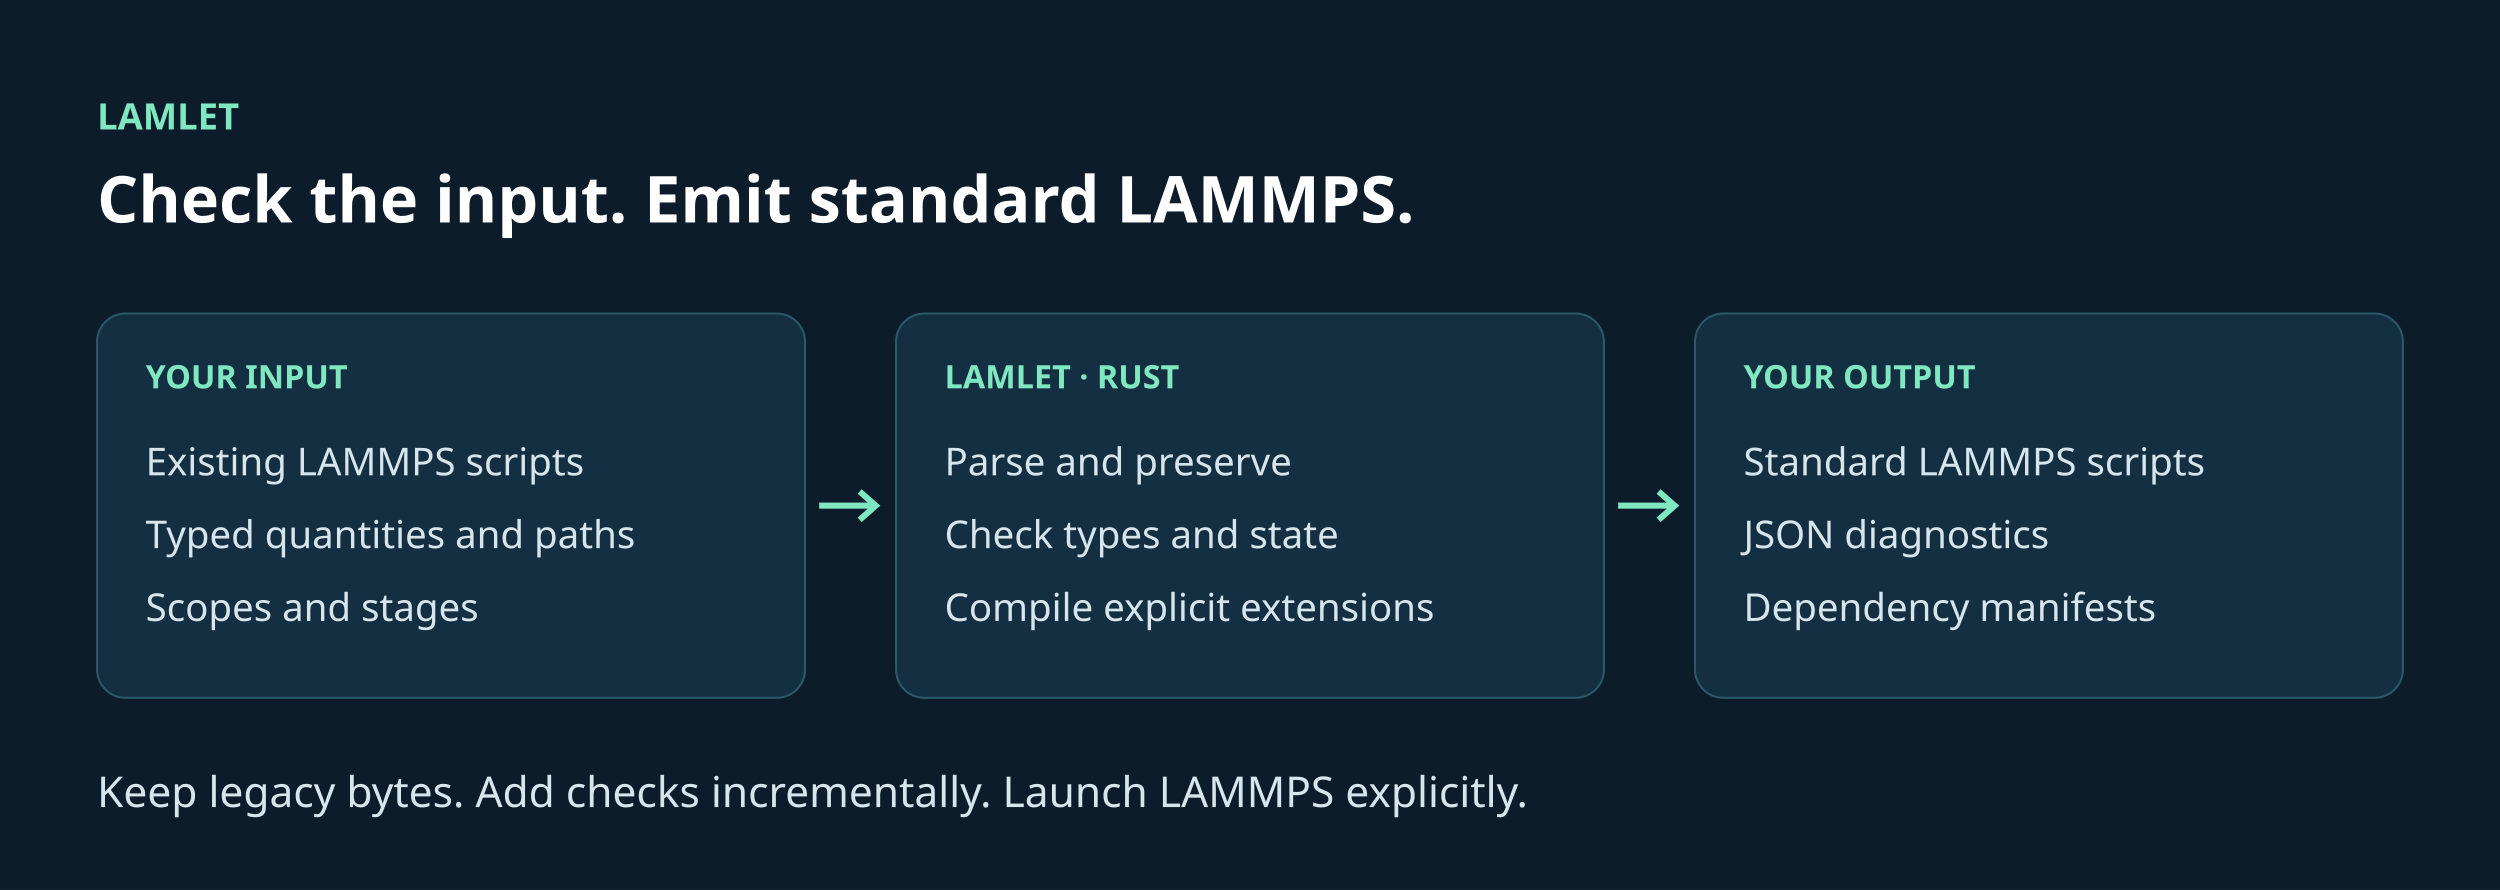
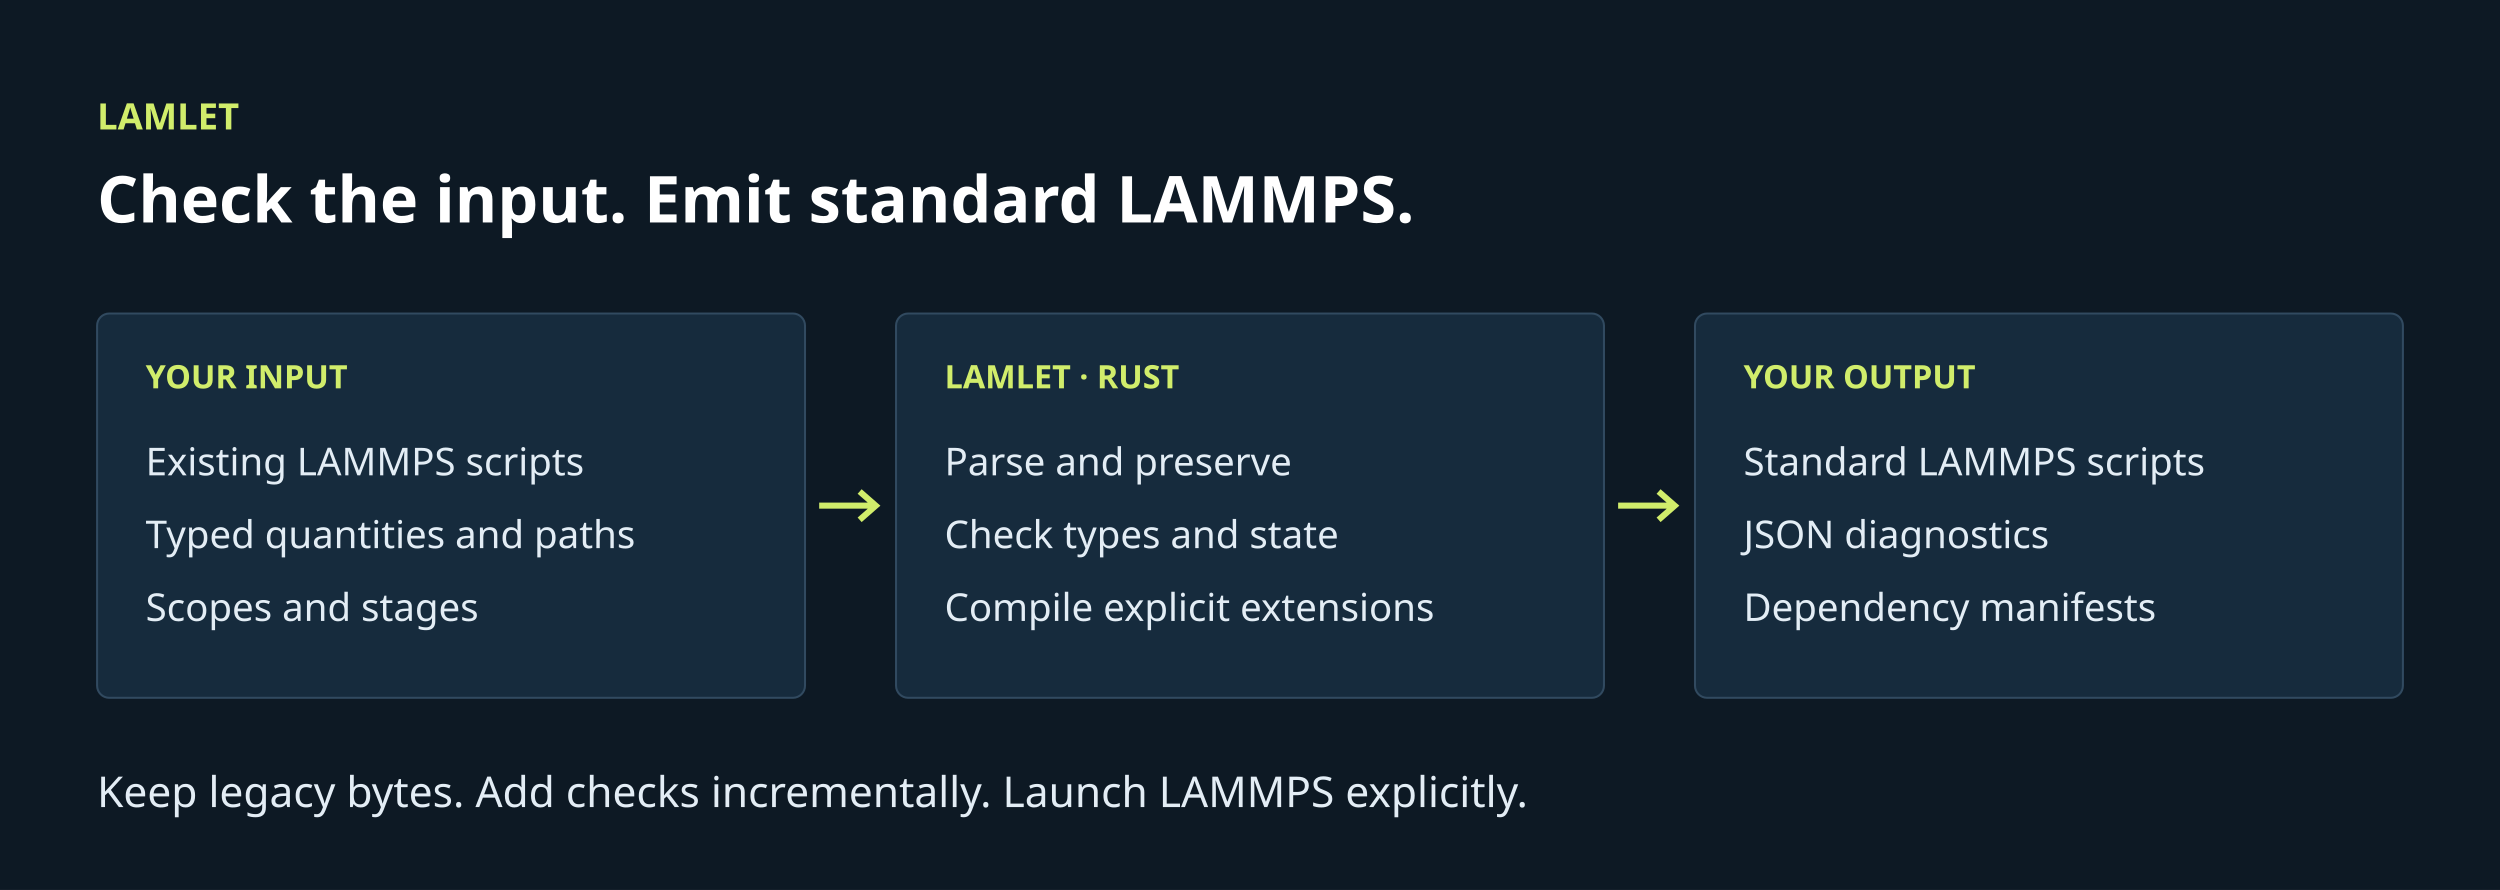
<svg xmlns="http://www.w3.org/2000/svg" width="1236" height="440" viewBox="0 0 1236 440">
-   <rect width="100%" height="100%" fill="#0c1c2b" />
-   <text x="48" y="64" font-size="18" fill="#80e8c0" font-family="sans-serif" font-weight="700">LAMLET</text>
+   <rect width="100%" height="100%" fill="#0d1924" />
+   <text x="48" y="64" font-size="18" fill="#d1ed6b" font-family="sans-serif" font-weight="700">LAMLET</text>
  <text x="48" y="110" font-size="32" fill="#ffffff" font-family="sans-serif" font-weight="700">Check the input. Emit standard LAMMPS.</text>
-   <rect x="48" y="155" width="350" height="190" rx="14" fill="#142f42" stroke="#2b5969" />
-   <text x="72" y="192" font-size="16" fill="#80e8c0" font-family="sans-serif" font-weight="700">YOUR INPUT</text>
-   <text x="72" y="235" font-size="19" fill="#d7e5ed" font-family="sans-serif" font-weight="400">Existing LAMMPS scripts</text>
-   <text x="72" y="271" font-size="19" fill="#d7e5ed" font-family="sans-serif" font-weight="400">Typed quantities and paths</text>
-   <text x="72" y="307" font-size="19" fill="#d7e5ed" font-family="sans-serif" font-weight="400">Scopes and stages</text>
-   <rect x="443" y="155" width="350" height="190" rx="14" fill="#142f42" stroke="#2b5969" />
-   <text x="467" y="192" font-size="16" fill="#80e8c0" font-family="sans-serif" font-weight="700">LAMLET · RUST</text>
-   <text x="467" y="235" font-size="19" fill="#d7e5ed" font-family="sans-serif" font-weight="400">Parse and preserve</text>
-   <text x="467" y="271" font-size="19" fill="#d7e5ed" font-family="sans-serif" font-weight="400">Check types and state</text>
-   <text x="467" y="307" font-size="19" fill="#d7e5ed" font-family="sans-serif" font-weight="400">Compile explicit extensions</text>
-   <rect x="838" y="155" width="350" height="190" rx="14" fill="#142f42" stroke="#2b5969" />
-   <text x="862" y="192" font-size="16" fill="#80e8c0" font-family="sans-serif" font-weight="700">YOUR OUTPUT</text>
-   <text x="862" y="235" font-size="19" fill="#d7e5ed" font-family="sans-serif" font-weight="400">Standard LAMMPS scripts</text>
-   <text x="862" y="271" font-size="19" fill="#d7e5ed" font-family="sans-serif" font-weight="400">JSON diagnostics</text>
-   <text x="862" y="307" font-size="19" fill="#d7e5ed" font-family="sans-serif" font-weight="400">Dependency manifests</text>
-   <path d="M405 250h28m-8-7 8 7-8 7" fill="none" stroke="#80e8c0" stroke-width="3" />
-   <path d="M800 250h28m-8-7 8 7-8 7" fill="none" stroke="#80e8c0" stroke-width="3" />
-   <text x="48" y="399" font-size="21" fill="#d7e5ed" font-family="sans-serif" font-weight="400">Keep legacy bytes. Add checks incrementally. Launch LAMMPS explicitly.</text>
+   <rect x="48" y="155" width="350" height="190" rx="6" fill="#162b3d" stroke="#314a60" />
+   <text x="72" y="192" font-size="16" fill="#d1ed6b" font-family="sans-serif" font-weight="700">YOUR INPUT</text>
+   <text x="72" y="235" font-size="19" fill="#e3edf5" font-family="sans-serif" font-weight="400">Existing LAMMPS scripts</text>
+   <text x="72" y="271" font-size="19" fill="#e3edf5" font-family="sans-serif" font-weight="400">Typed quantities and paths</text>
+   <text x="72" y="307" font-size="19" fill="#e3edf5" font-family="sans-serif" font-weight="400">Scopes and stages</text>
+   <rect x="443" y="155" width="350" height="190" rx="6" fill="#162b3d" stroke="#314a60" />
+   <text x="467" y="192" font-size="16" fill="#d1ed6b" font-family="sans-serif" font-weight="700">LAMLET · RUST</text>
+   <text x="467" y="235" font-size="19" fill="#e3edf5" font-family="sans-serif" font-weight="400">Parse and preserve</text>
+   <text x="467" y="271" font-size="19" fill="#e3edf5" font-family="sans-serif" font-weight="400">Check types and state</text>
+   <text x="467" y="307" font-size="19" fill="#e3edf5" font-family="sans-serif" font-weight="400">Compile explicit extensions</text>
+   <rect x="838" y="155" width="350" height="190" rx="6" fill="#162b3d" stroke="#314a60" />
+   <text x="862" y="192" font-size="16" fill="#d1ed6b" font-family="sans-serif" font-weight="700">YOUR OUTPUT</text>
+   <text x="862" y="235" font-size="19" fill="#e3edf5" font-family="sans-serif" font-weight="400">Standard LAMMPS scripts</text>
+   <text x="862" y="271" font-size="19" fill="#e3edf5" font-family="sans-serif" font-weight="400">JSON diagnostics</text>
+   <text x="862" y="307" font-size="19" fill="#e3edf5" font-family="sans-serif" font-weight="400">Dependency manifests</text>
+   <path d="M405 250h28m-8-7 8 7-8 7" fill="none" stroke="#d1ed6b" stroke-width="3" />
+   <path d="M800 250h28m-8-7 8 7-8 7" fill="none" stroke="#d1ed6b" stroke-width="3" />
+   <text x="48" y="399" font-size="21" fill="#e3edf5" font-family="sans-serif" font-weight="400">Keep legacy bytes. Add checks incrementally. Launch LAMMPS explicitly.</text>
</svg>
